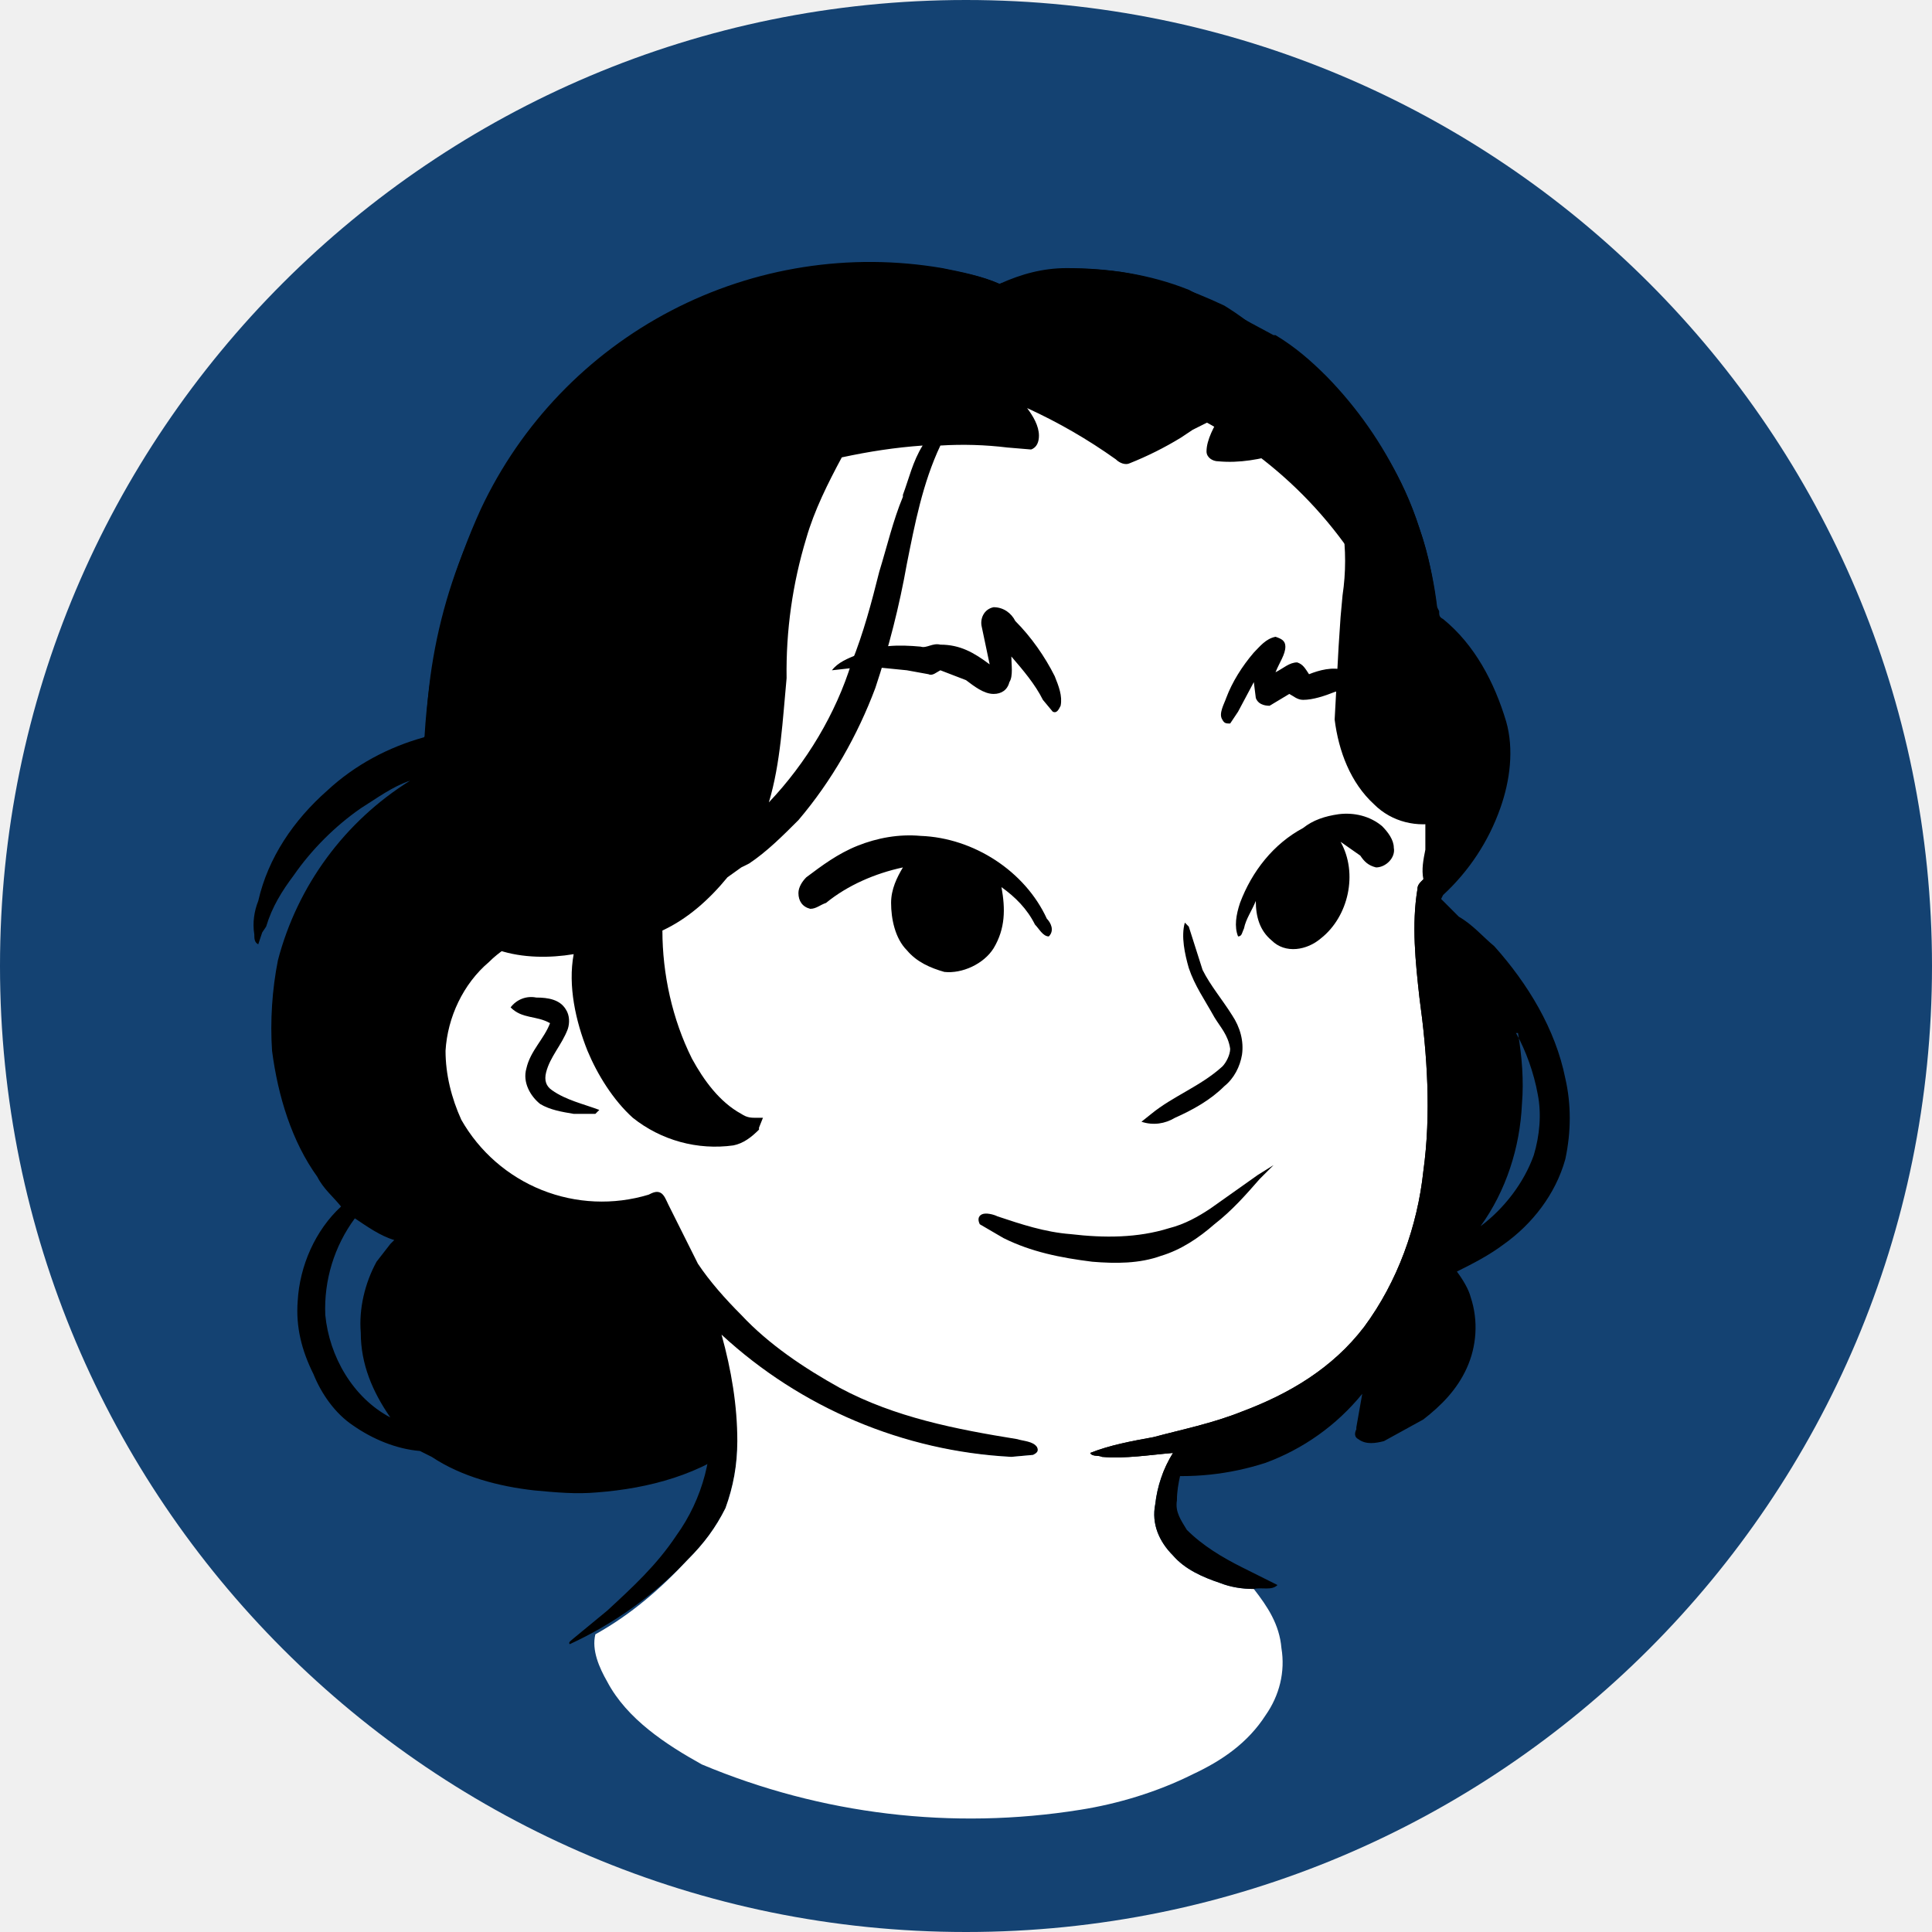
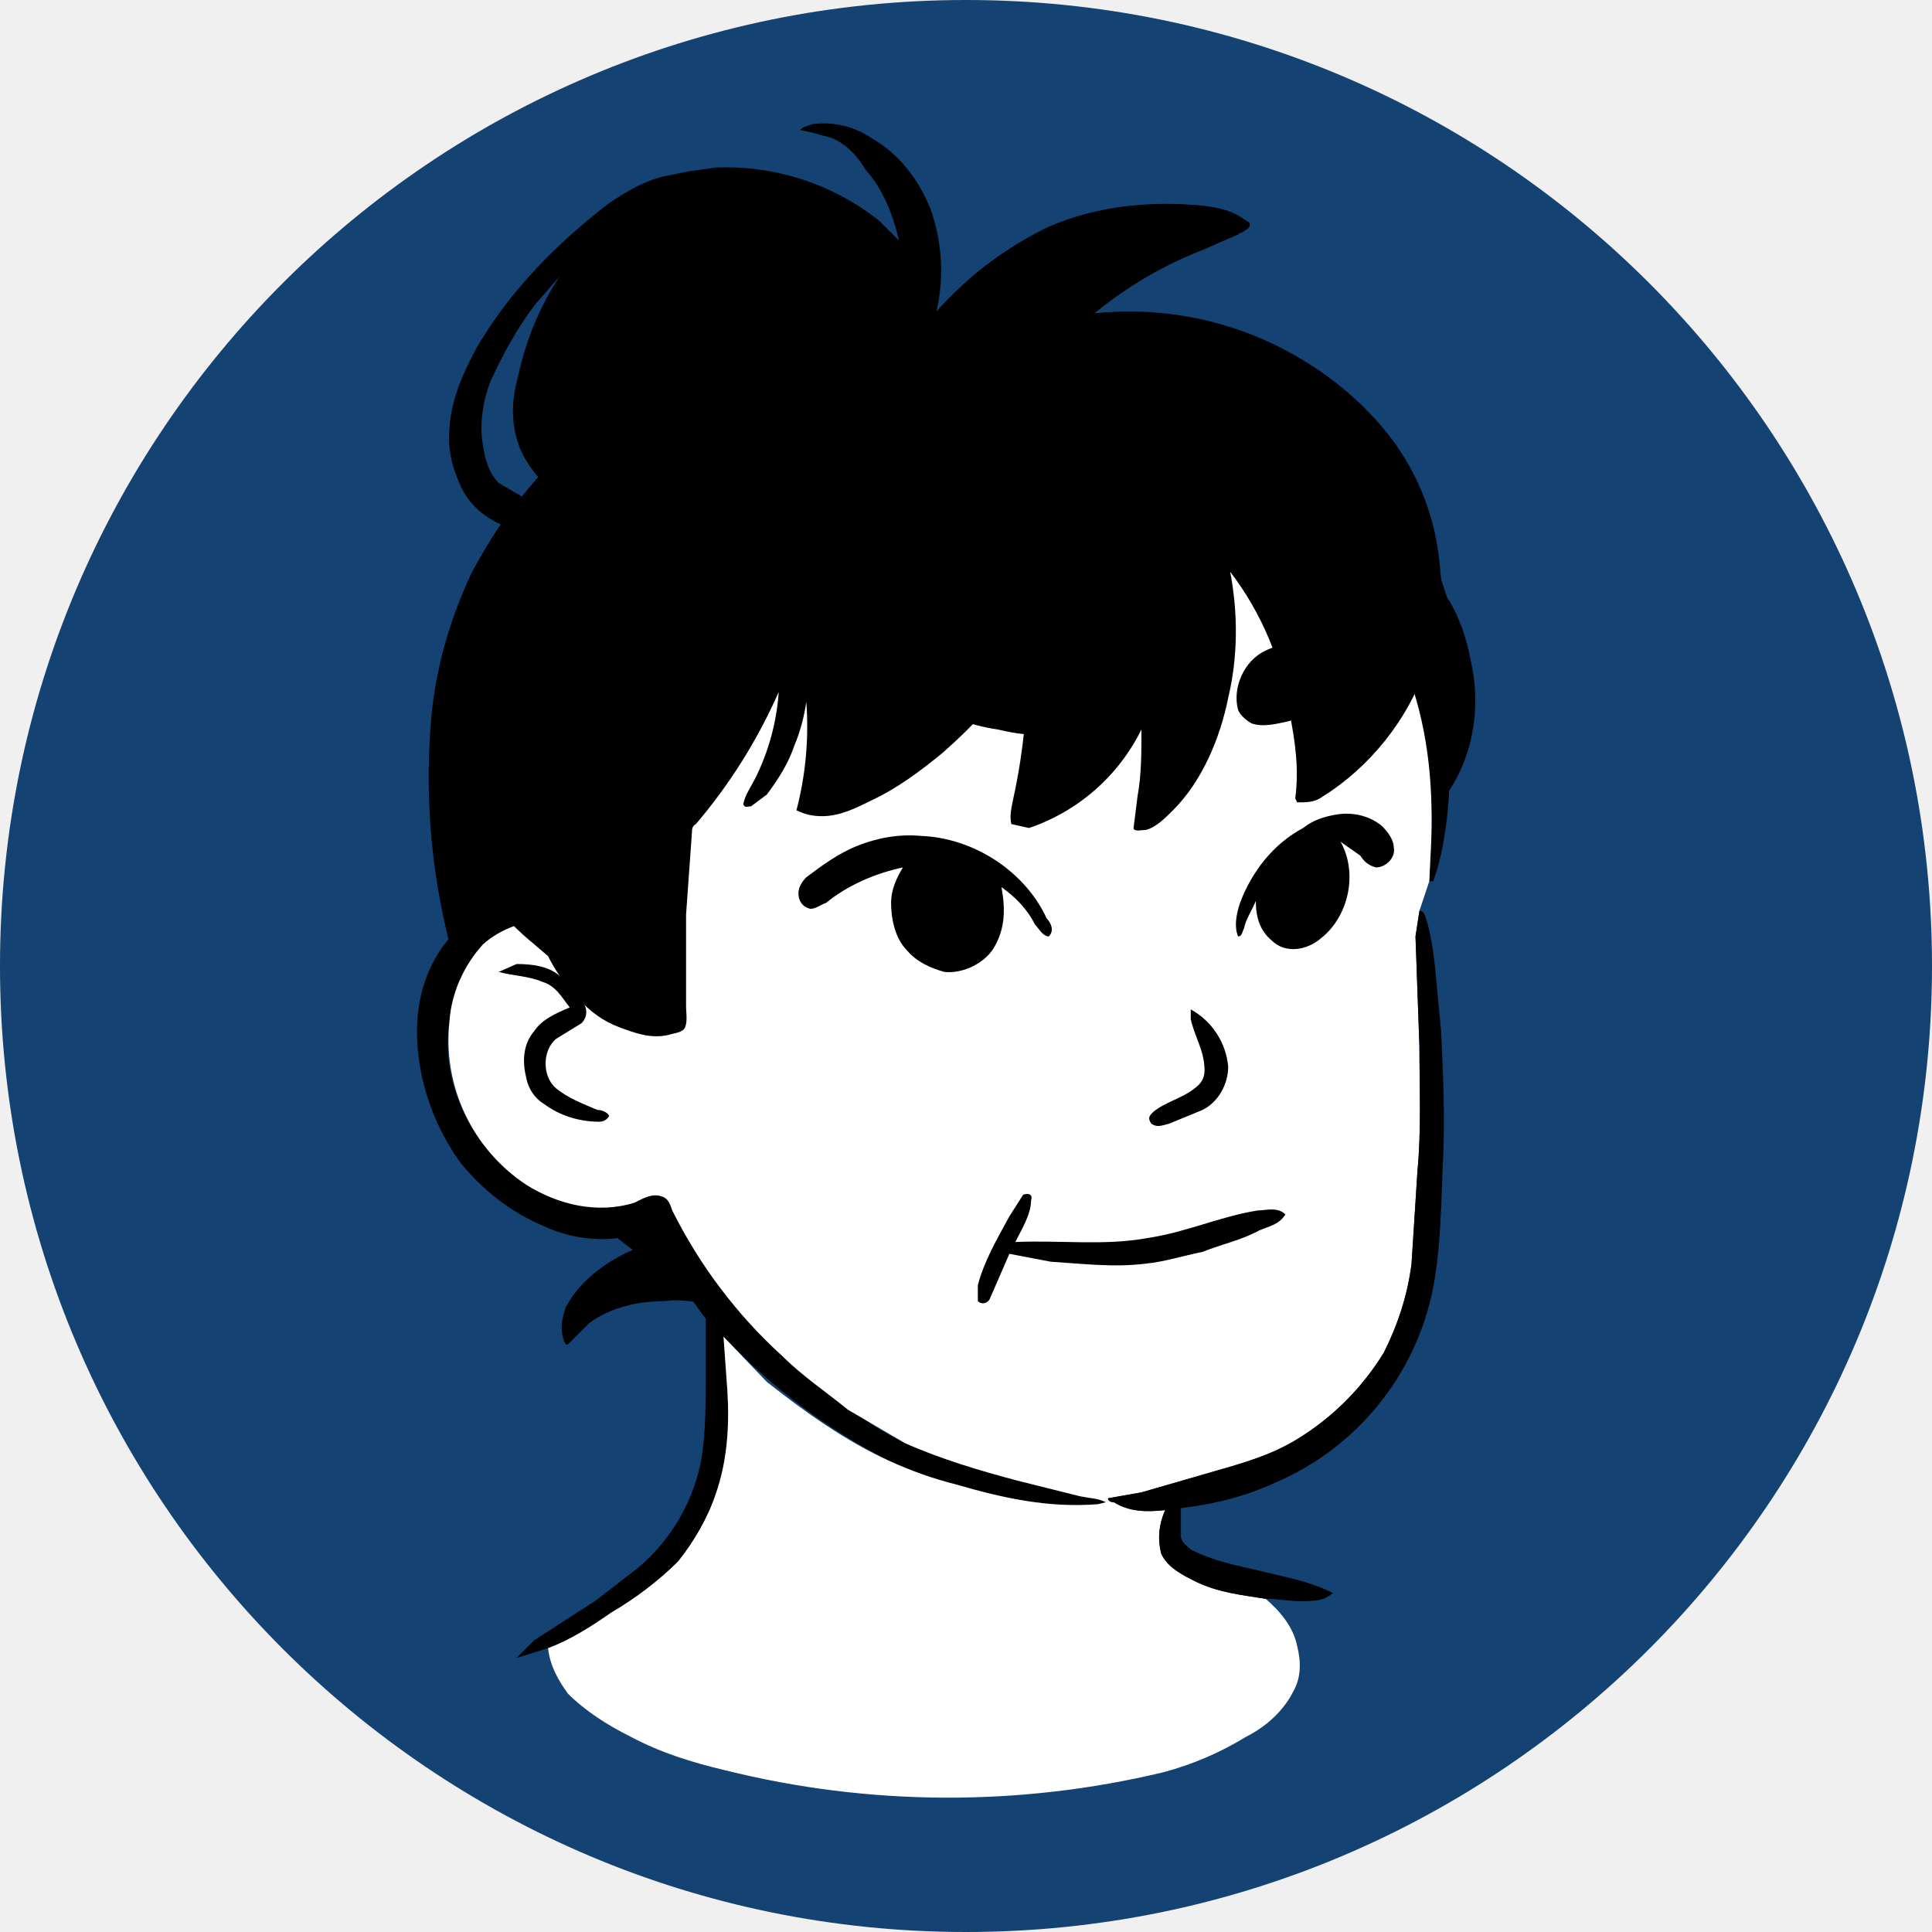
<svg xmlns="http://www.w3.org/2000/svg" width="128" height="128" viewBox="0 0 128 128" fill="none">
-   <mask id="mask0_414_3508" style="mask-type:luminance" maskUnits="userSpaceOnUse" x="0" y="0" width="128" height="128">
-     <path d="M128 64C128 28.654 99.346 0 64 0C28.654 0 0 28.654 0 64C0 99.346 28.654 128 64 128C99.346 128 128 99.346 128 64Z" fill="white" />
-   </mask>
-   <g mask="url(#mask0_414_3508)">
-     <path d="M128 0H0V128H128V0Z" fill="#144272" />
-     <path fill-rule="evenodd" clip-rule="evenodd" d="M62.171 17.763H62.302C63.608 18.024 65.045 18.286 66.22 18.808C67.657 18.155 69.094 17.763 70.661 17.763C73.404 17.763 76.147 18.155 78.759 19.2L81.502 20.637C82.453 21.171 83.411 21.694 84.376 22.204H84.506C85.812 22.988 86.857 23.902 87.902 24.947C91.954 29.098 94.525 34.469 95.216 40.229L95.347 40.49C95.347 40.751 95.347 40.882 95.608 41.012C97.698 42.71 99.004 45.192 99.788 47.804C100.31 49.633 100.049 51.722 99.396 53.551C98.612 55.771 97.306 57.731 95.608 59.298L95.478 59.559L96.653 60.735C97.567 61.257 98.22 62.041 99.004 62.694C101.224 65.175 103.053 68.18 103.706 71.445C104.098 73.143 104.098 74.971 103.706 76.8C103.053 79.151 101.486 81.11 99.657 82.416C98.612 83.2 97.567 83.722 96.522 84.245C96.914 84.767 97.306 85.42 97.437 85.943C97.959 87.51 97.829 89.208 97.175 90.645C96.522 92.082 95.478 93.126 94.302 94.041L91.69 95.478C91.167 95.608 90.514 95.739 89.992 95.347C89.731 95.216 89.731 94.955 89.861 94.694V94.563L90.253 92.343C88.555 94.433 86.335 96 83.853 96.914C81.454 97.694 78.917 97.961 76.408 97.698L74.971 97.567C73.796 97.567 72.882 97.306 71.837 97.045L70.661 96.784C63.906 95.184 56.956 94.568 50.025 94.955L49.502 95.216L49.241 95.478C46.498 97.698 42.971 98.612 39.575 98.874C38.139 99.004 36.833 98.874 35.396 98.743C33.045 98.482 30.563 97.829 28.604 96.522L28.343 96.392L27.82 96.131C26.253 96 24.686 95.347 23.38 94.433C22.204 93.649 21.29 92.343 20.767 91.037C19.984 89.469 19.592 87.902 19.723 86.204C19.853 83.853 20.898 81.502 22.596 79.935C22.073 79.282 21.42 78.759 21.029 77.975C19.331 75.624 18.416 72.62 18.024 69.616C17.894 67.657 18.024 65.567 18.416 63.608C19.71 58.675 22.84 54.422 27.167 51.722C25.992 52.114 24.947 52.898 23.902 53.551C22.204 54.727 20.637 56.294 19.461 57.992C18.678 59.037 18.024 60.082 17.633 61.388L17.371 61.78L17.11 62.563C16.849 62.433 16.849 62.171 16.849 61.91C16.718 61.127 16.849 60.343 17.11 59.69C17.763 56.816 19.461 54.335 21.682 52.376C23.51 50.678 25.731 49.502 28.082 48.849L28.212 48.718C28.359 41.779 30.589 35.044 34.612 29.388C37.665 25.073 41.864 21.698 46.734 19.644C51.603 17.59 56.951 16.939 62.171 17.763ZM100.441 68.441C101.094 69.616 101.616 71.053 101.878 72.49C102.139 73.796 102.008 75.233 101.616 76.539C100.963 78.367 99.657 80.065 98.09 81.241C99.788 78.89 100.702 76.016 100.833 73.143C100.963 71.576 100.833 70.008 100.571 68.441H100.441ZM26.122 82.155C25.208 81.894 24.294 81.241 23.51 80.718C22.146 82.565 21.454 84.824 21.551 87.118C21.812 89.861 23.38 92.604 25.861 93.91C24.686 92.212 23.902 90.384 23.902 88.294C23.771 86.727 24.163 85.029 24.947 83.592L25.861 82.416L26.122 82.155Z" fill="black" />
-     <path d="M64.784 22.988C72.229 22.727 79.804 25.339 85.551 30.302C89.124 33.283 91.875 37.128 93.543 41.471C95.212 45.814 95.743 50.512 95.086 55.118C94.955 55.641 94.955 56.163 94.563 56.686L94.433 56.294V51.984C94.294 45.616 91.996 39.484 87.913 34.595C83.831 29.706 78.208 26.35 71.967 25.078C64.665 23.554 57.057 24.742 50.567 28.42C44.077 32.098 39.148 38.014 36.702 45.061C35.135 49.894 34.873 55.249 35.918 60.212C36.702 59.951 37.486 59.951 38.139 59.951C38.4 60.082 38.792 60.082 38.922 60.343C39.053 60.604 38.922 60.735 38.792 60.865L37.224 61.388C35.396 61.78 33.698 62.433 32.392 63.739C31.536 64.47 30.84 65.369 30.346 66.38C29.852 67.391 29.57 68.492 29.518 69.616C29.518 71.184 29.91 72.751 30.563 74.188C31.608 75.886 33.045 77.323 34.873 78.237C37.224 79.543 40.229 79.935 42.971 79.151C43.233 79.02 43.494 78.89 43.755 79.02C44.016 79.151 44.147 79.543 44.278 79.804L46.237 83.722C48.714 87.137 51.928 89.949 55.641 91.951C59.298 93.91 63.347 94.694 67.396 95.347C67.788 95.478 68.441 95.478 68.702 95.869C68.833 96.131 68.702 96.261 68.441 96.392L67.004 96.522C59.846 96.189 53.039 93.318 47.804 88.424C48.457 90.775 48.849 93.126 48.849 95.478C48.849 97.045 48.588 98.482 48.065 99.918C47.412 101.224 46.629 102.269 45.584 103.314C43.351 105.666 40.691 107.572 37.747 108.931C37.616 108.8 37.878 108.669 38.008 108.539L40.229 106.71C41.926 105.143 43.494 103.706 44.8 101.747C46.572 99.293 47.364 96.265 47.02 93.257L46.498 88.163L46.237 86.857L44.669 84.637C44.016 83.331 43.233 82.025 42.971 80.588C40.713 81.191 38.329 81.129 36.105 80.411C33.881 79.693 31.912 78.348 30.433 76.539C28.862 74.671 27.985 72.318 27.951 69.878C27.951 68.31 28.343 66.874 28.996 65.437C30.171 63.347 32 61.649 34.22 60.735C33.175 56.686 33.175 52.637 33.829 48.588C34.873 43.363 37.224 38.531 40.49 34.482C46.367 27.429 55.51 23.118 64.784 22.988Z" fill="black" />
-     <path d="M71.967 25.078C78.219 26.328 83.856 29.678 87.942 34.572C92.028 39.465 94.318 45.609 94.433 51.984V56.294C94.302 56.947 94.171 57.6 94.302 58.253C94.041 58.514 93.91 58.645 93.91 58.906C93.518 61.257 93.78 63.739 94.041 66.09C94.563 69.878 94.825 73.796 94.302 77.584C93.91 81.241 92.604 84.898 90.384 87.902C88.294 90.645 85.42 92.343 82.286 93.518C80.326 94.302 78.367 94.694 76.408 95.216C74.971 95.478 73.535 95.739 72.229 96.261C72.359 96.522 72.751 96.392 73.012 96.522C74.58 96.653 76.147 96.392 77.714 96.261C77.061 97.306 76.669 98.482 76.539 99.657C76.278 100.963 76.8 102.139 77.714 103.053C78.498 103.967 79.674 104.49 80.849 104.882C81.502 105.143 82.286 105.273 83.069 105.273C83.984 106.449 84.767 107.625 84.898 109.192C85.159 110.759 84.767 112.327 83.853 113.633C82.678 115.461 80.98 116.637 79.02 117.551C76.669 118.727 74.057 119.51 71.576 119.902C63.1 121.261 54.413 120.221 46.498 116.898C44.147 115.592 41.535 113.894 40.229 111.412C39.706 110.498 39.184 109.322 39.445 108.278C41.796 106.971 43.755 105.273 45.584 103.314C46.629 102.269 47.412 101.225 48.065 99.918C48.588 98.482 48.849 97.045 48.849 95.478C48.849 93.126 48.457 90.775 47.804 88.424C53.064 93.28 59.856 96.145 67.004 96.522L68.441 96.392C68.702 96.261 68.833 96.131 68.702 95.869C68.441 95.478 67.788 95.478 67.396 95.347C63.347 94.694 59.298 93.91 55.641 91.951C53.29 90.645 50.939 89.078 49.11 87.118C48.065 86.073 47.02 84.898 46.237 83.722L44.278 79.804C44.147 79.543 44.016 79.151 43.755 79.02C43.494 78.89 43.233 79.02 42.971 79.151C40.647 79.853 38.153 79.744 35.898 78.842C33.644 77.94 31.763 76.299 30.563 74.188C29.91 72.751 29.518 71.184 29.518 69.616C29.649 67.396 30.694 65.175 32.392 63.739C33.698 62.433 35.396 61.78 37.224 61.388L38.792 60.865C38.922 60.735 39.053 60.604 38.922 60.343C38.792 60.082 38.4 60.082 38.139 59.951C37.486 59.951 36.702 59.951 35.918 60.212C34.873 55.249 35.135 49.894 36.702 45.061C39.172 38.03 44.105 32.132 50.588 28.458C57.072 24.784 64.667 23.583 71.967 25.078Z" fill="white" />
-     <path d="M94.302 58.253L94.694 58.645L94.825 60.343L95.216 66.22C95.608 68.833 95.869 71.445 95.869 74.057C95.869 76.147 95.739 78.237 95.216 80.196C94.433 83.853 92.604 87.51 89.992 90.122C86.826 93.199 82.832 95.287 78.498 96.131C78.367 97.306 77.975 98.22 77.975 99.396C77.845 100.18 78.237 100.702 78.629 101.355C79.674 102.4 80.98 103.184 82.286 103.837L84.637 105.012C84.245 105.404 83.592 105.143 83.069 105.273C82.286 105.273 81.502 105.143 80.849 104.882C79.674 104.49 78.498 103.967 77.714 103.053C76.8 102.139 76.278 100.963 76.539 99.657C76.669 98.482 77.061 97.306 77.714 96.261C76.147 96.392 74.58 96.653 73.012 96.522C72.751 96.392 72.359 96.522 72.229 96.261C73.535 95.739 74.971 95.478 76.408 95.216C78.367 94.694 80.326 94.302 82.286 93.518C85.42 92.343 88.294 90.645 90.384 87.902C92.604 84.898 93.91 81.241 94.302 77.584C94.825 73.796 94.563 69.877 94.041 66.09C93.78 63.739 93.518 61.257 93.91 58.906C93.91 58.645 94.041 58.514 94.302 58.253ZM35.526 66.09C36.31 66.09 37.094 66.22 37.486 66.874C37.747 67.265 37.747 67.788 37.616 68.18C37.224 69.225 36.441 70.008 36.18 71.053C36.049 71.576 36.18 71.967 36.571 72.229C37.486 72.882 38.661 73.143 39.706 73.535L39.445 73.796H38.008C37.224 73.665 36.441 73.535 35.788 73.143C35.135 72.62 34.612 71.706 34.873 70.792C35.135 69.616 36.049 68.833 36.441 67.788C35.526 67.265 34.612 67.526 33.829 66.743C34.22 66.22 34.873 65.959 35.526 66.09Z" fill="black" />
-     <path d="M88.686 53.943C89.731 53.812 90.775 54.074 91.559 54.727C91.951 55.118 92.343 55.641 92.343 56.163C92.474 56.816 91.82 57.469 91.167 57.469C90.645 57.339 90.384 57.078 90.123 56.686L88.816 55.771C89.992 57.861 89.339 60.735 87.51 62.171C86.596 62.955 85.159 63.216 84.245 62.302C83.461 61.649 83.2 60.735 83.2 59.69C82.939 60.343 82.547 60.865 82.416 61.518C82.286 61.78 82.286 62.041 82.025 62.041C81.763 61.388 81.894 60.604 82.155 59.82C82.939 57.731 84.376 55.902 86.335 54.857C86.988 54.335 87.771 54.074 88.686 53.943ZM60.996 55.38C64.522 55.51 67.918 57.731 69.355 60.865C69.616 61.127 69.878 61.649 69.486 62.041C69.094 62.041 68.833 61.518 68.571 61.257C68.049 60.212 67.265 59.429 66.351 58.776C66.612 60.212 66.612 61.518 65.829 62.825C65.175 63.869 63.739 64.522 62.563 64.392C61.649 64.131 60.735 63.739 60.082 62.955C59.298 62.171 59.037 60.865 59.037 59.82C59.037 58.906 59.429 58.123 59.82 57.469C57.992 57.861 56.163 58.645 54.727 59.82C54.335 59.951 54.074 60.212 53.682 60.212C53.159 60.082 52.898 59.69 52.898 59.167C52.898 58.776 53.159 58.384 53.42 58.123C54.465 57.339 55.51 56.555 56.816 56.033C58.123 55.51 59.559 55.249 60.996 55.38Z" fill="black" />
-     <path d="M65.829 40.229C66.482 40.229 67.004 40.62 67.265 41.143C68.31 42.188 69.225 43.494 69.878 44.8C70.139 45.453 70.4 46.106 70.269 46.759C70.139 47.02 70.008 47.282 69.747 47.151L69.094 46.367C68.571 45.322 67.788 44.408 67.004 43.494C67.004 44.016 67.135 44.8 66.874 45.192C66.743 45.714 66.351 45.975 65.829 45.975C65.175 45.975 64.522 45.453 64 45.061L62.302 44.408C62.041 44.539 61.78 44.8 61.518 44.669L60.082 44.408L57.469 44.147L55.118 44.408C55.51 43.886 56.163 43.624 56.816 43.363C58.123 42.71 59.559 42.71 60.996 42.841C61.388 42.971 61.78 42.58 62.302 42.71C63.608 42.71 64.522 43.233 65.567 44.016L65.045 41.535C64.914 41.012 65.175 40.359 65.829 40.229ZM84.506 42.188C84.898 42.318 85.159 42.449 85.159 42.841C85.159 43.363 84.767 43.886 84.506 44.539C85.029 44.278 85.42 43.886 85.943 43.886C86.335 44.016 86.465 44.278 86.727 44.669C87.38 44.408 88.294 44.147 89.078 44.408C89.469 44.539 89.6 44.8 89.731 45.061C89.339 45.453 88.947 45.714 88.424 45.845C87.771 46.106 86.988 46.367 86.335 46.367C85.943 46.367 85.682 46.106 85.42 45.975L84.114 46.759C83.722 46.759 83.331 46.629 83.2 46.237L83.069 45.192L82.025 47.151L81.502 47.935C81.241 47.935 81.11 47.935 80.98 47.673C80.718 47.282 81.11 46.629 81.241 46.237C81.633 45.192 82.286 44.147 83.069 43.233C83.461 42.841 83.853 42.318 84.506 42.188Z" fill="black" />
-     <path d="M78.498 61.127L78.759 61.388L79.674 64.261C80.196 65.306 80.98 66.22 81.633 67.265C82.155 68.049 82.416 68.963 82.286 69.877C82.155 70.661 81.763 71.445 81.11 71.967C80.196 72.882 79.02 73.535 77.845 74.057C77.192 74.449 76.408 74.58 75.624 74.318L76.278 73.796C77.714 72.62 79.543 71.967 80.98 70.661C81.241 70.4 81.502 69.877 81.502 69.486C81.371 68.571 80.849 68.049 80.457 67.396C79.804 66.22 79.151 65.306 78.759 64.131C78.498 63.216 78.237 62.041 78.498 61.127Z" fill="black" />
-     <path d="M84.376 77.192L83.461 78.106C82.547 79.151 81.633 80.196 80.457 81.11C79.412 82.025 78.237 82.808 76.931 83.2C75.494 83.722 73.927 83.722 72.359 83.592C70.269 83.331 68.31 82.939 66.482 82.025L64.914 81.11C64.784 80.849 64.784 80.588 65.045 80.457C65.306 80.326 65.829 80.457 66.09 80.588C67.657 81.11 69.225 81.633 70.922 81.763C73.143 82.025 75.363 82.025 77.453 81.371C78.498 81.11 79.412 80.588 80.196 80.065L83.331 77.845L84.376 77.192Z" fill="black" />
-     <path fill-rule="evenodd" clip-rule="evenodd" d="M62.433 17.763C56.297 16.713 49.986 17.703 44.466 20.581C38.946 23.459 34.522 28.066 31.869 33.698C28.401 41.294 27.264 49.749 28.604 57.992L29.127 60.474C29.257 60.865 29.518 61.257 29.78 61.257L30.302 61.388H30.433C31.086 62.171 32 62.694 33.045 62.955C34.612 63.478 36.441 63.478 38.008 63.216C37.616 65.306 38.139 67.657 38.922 69.616C39.575 71.184 40.62 72.882 41.926 74.057C42.855 74.798 43.924 75.342 45.069 75.656C46.214 75.971 47.411 76.049 48.588 75.886C49.241 75.755 49.763 75.363 50.286 74.841V74.71L50.547 74.057H50.155C49.763 74.057 49.502 74.057 49.11 73.796C47.673 73.012 46.629 71.576 45.845 70.139C44.539 67.526 43.886 64.522 43.886 61.649C45.584 60.865 47.02 59.559 48.196 58.123L49.11 57.469L49.633 57.208C50.808 56.425 51.853 55.38 52.898 54.335C55.118 51.722 56.816 48.718 57.992 45.584C58.889 42.896 59.587 40.145 60.082 37.355C60.604 34.743 61.127 32 62.302 29.518C63.783 29.425 65.27 29.469 66.743 29.649L68.31 29.78C68.702 29.649 68.833 29.257 68.833 28.865C68.833 28.212 68.441 27.559 68.049 27.037C70.112 27.979 72.08 29.116 73.927 30.433C74.188 30.694 74.58 30.825 74.841 30.694C76.019 30.225 77.155 29.657 78.237 28.996L79.02 28.474L80.849 27.559C80.457 28.212 79.935 29.127 79.935 29.91C79.935 30.302 80.326 30.563 80.718 30.563C82.155 30.694 83.461 30.433 84.898 30.041L85.42 29.91C85.943 29.78 86.465 30.171 86.857 30.433C88.033 31.608 88.816 33.306 88.947 34.873C89.174 36.389 89.174 37.93 88.947 39.445L88.816 40.882L88.686 42.841L88.424 47.673C88.686 49.763 89.469 51.853 91.037 53.29C92.212 54.465 93.91 54.857 95.478 54.465C96.261 54.204 97.045 53.682 97.567 53.159C98.22 52.637 98.482 51.984 98.482 51.069L97.045 51.592L95.216 52.114V51.069C95.739 50.678 96.261 50.155 96.522 49.633L96.261 48.457L96.131 47.543L95.739 44.539L95.347 41.273L95.216 40.359C94.955 38.531 94.694 36.833 94.041 35.004C92.983 31.632 91.097 28.578 88.555 26.122C87.771 25.6 87.118 25.208 86.204 24.947C84.831 23.06 83.1 21.462 81.11 20.245C78.89 19.2 76.669 18.416 74.318 18.024C72.359 17.763 70.139 17.633 68.31 18.155L66.22 18.808C65.045 18.286 63.739 18.024 62.433 17.763ZM59.82 32.784C60.212 31.739 60.474 30.563 61.127 29.518C59.298 29.649 57.6 29.91 55.771 30.302C54.857 32 53.943 33.829 53.42 35.657C52.507 38.662 52.066 41.791 52.114 44.931C51.853 47.673 51.722 50.547 50.939 53.159C53.42 50.547 55.38 47.282 56.425 43.886C57.208 41.926 57.731 39.967 58.253 37.878C58.776 36.18 59.167 34.482 59.82 32.914V32.784Z" fill="black" />
+   <g clip-path="url(#clip0_414_3439)">
+     <mask id="mask0_414_3439" style="mask-type:luminance" maskUnits="userSpaceOnUse" x="0" y="0" width="128" height="128">
+       <path d="M128 64C128 28.654 99.346 0 64 0C28.654 0 0 28.654 0 64C0 99.346 28.654 128 64 128C99.346 128 128 99.346 128 64Z" fill="white" />
+     </mask>
+     <g mask="url(#mask0_414_3439)">
+       <path d="M128 0H0V128H128V0Z" fill="#144272" />
+       <path fill-rule="evenodd" clip-rule="evenodd" d="M57.731 9.143C56.582 8.365 55.186 8.039 53.812 8.229C53.551 8.359 53.159 8.359 53.029 8.62L53.682 8.751L55.118 9.143C56.033 9.535 56.816 10.318 57.339 11.233C58.514 12.539 59.167 14.237 59.559 15.935L58.253 14.629C55.181 12.189 51.332 10.937 47.412 11.102L45.584 11.363L44.278 11.624C42.841 11.886 41.535 12.669 40.359 13.453C36.963 16.065 33.828 19.2 31.608 22.988C30.694 24.686 29.91 26.384 29.78 28.343C29.649 29.649 29.91 30.825 30.433 32C30.955 33.306 32 34.22 33.175 34.743C30.316 38.96 28.688 43.889 28.473 48.98C27.883 59.414 30.98 69.725 37.224 78.106C38.531 79.804 40.098 81.502 41.926 82.808C40.098 83.592 38.4 84.898 37.486 86.596C37.224 87.38 37.094 88.033 37.355 88.816L37.486 89.078H37.616L38.008 88.686L39.053 87.641C40.49 86.596 42.318 86.204 44.016 86.204C44.931 86.073 45.714 86.204 46.629 86.335H46.89L48.065 86.596L48.98 86.857L49.894 86.988H50.547C51.2 87.118 51.984 87.118 52.767 86.857L52.898 85.943C51.984 82.547 50.025 79.804 47.673 77.192L46.237 75.755C44.931 74.449 43.624 73.143 42.449 71.576C41.665 70.661 41.012 69.486 40.359 68.31L39.967 67.526C40.882 68.049 41.796 68.441 42.71 68.571C43.494 68.702 44.539 68.702 45.192 68.18C45.453 67.918 45.453 67.396 45.453 67.004V66.874C45.476 64.827 45.476 62.781 45.453 60.735C45.616 58.683 45.834 56.636 46.106 54.596C48.243 51.931 50.083 49.04 51.592 45.975C51.461 47.935 50.808 50.025 49.894 51.853L49.633 52.114L49.241 53.42C49.633 53.682 50.025 53.29 50.286 53.029C51.461 51.853 52.376 50.286 52.898 48.718L53.159 47.804L53.42 46.89V49.633L52.898 52.767L52.767 53.029V53.682C53.42 53.943 53.943 54.204 54.596 54.074C56.033 53.943 57.339 53.29 58.514 52.637C62.392 50.244 65.656 46.979 68.049 43.102C68.042 46.388 67.736 49.667 67.135 52.898L66.873 54.335C66.873 54.596 67.135 54.727 67.265 54.727H67.526C67.918 54.988 68.31 54.857 68.702 54.596H68.833C69.616 54.335 70.4 53.812 71.053 53.29C73.012 52.114 74.58 50.416 75.624 48.457C75.624 50.547 75.494 52.506 75.102 54.596C75.102 54.857 75.102 55.118 75.363 55.118C76.016 55.118 76.539 54.857 77.061 54.465C79.02 52.637 80.326 50.155 81.11 47.673C82.025 44.408 82.025 41.143 81.502 37.877C82.547 39.053 83.331 40.62 83.984 42.057C85.308 45.422 85.93 49.022 85.812 52.637C85.812 52.767 85.812 53.159 86.073 53.159C87.118 53.159 87.771 52.767 88.555 52.245L88.686 51.984L91.298 49.763L91.428 50.547L92.082 53.29C92.343 53.812 92.473 54.335 92.996 54.727C93.257 54.857 93.649 54.727 93.91 54.596C95.216 53.682 96.261 52.245 96.914 50.678C97.829 48.457 97.959 45.975 97.437 43.755C97.175 42.318 96.653 40.751 95.869 39.575L95.739 39.184L95.478 38.4C95.347 36.702 95.086 34.873 94.433 33.306C93.126 29.649 90.514 26.645 87.38 24.555C82.985 21.651 77.738 20.317 72.49 20.767C74.72 18.935 77.235 17.479 79.935 16.457L82.155 15.412H82.286C82.416 15.282 82.808 15.151 82.808 14.89C81.894 13.845 80.326 13.714 79.151 13.584C75.886 13.322 72.49 13.714 69.486 15.02C66.743 16.326 64.131 18.286 62.041 20.637C62.563 18.416 62.433 16.065 61.649 13.845C60.865 11.886 59.559 10.188 57.731 9.143ZM34.351 24.816C34.873 22.465 35.788 20.245 37.094 18.286L35.396 20.245C34.22 21.812 33.306 23.51 32.522 25.208C32 26.514 31.739 28.082 32 29.518C32.131 30.433 32.392 31.347 33.045 32L34.612 32.914L35.657 31.608C35.004 30.825 34.482 30.041 34.22 28.996C33.828 27.559 33.959 26.253 34.351 24.816Z" fill="black" />
+       <path d="M70.269 24.033C75.624 24.816 80.718 26.906 85.029 30.171C88.686 32.914 91.559 36.571 93.518 40.751C95.216 44.408 96.131 48.588 96 52.637C95.869 54.596 95.608 56.555 94.955 58.384H94.694L94.825 55.641C94.955 51.722 94.563 47.935 93.126 44.278C91.82 40.359 89.469 36.833 86.596 33.959C81.11 28.735 73.796 25.861 66.22 25.731C61.293 25.649 56.414 26.716 51.971 28.847C47.528 30.978 43.641 34.115 40.62 38.008C36.752 43.235 34.898 49.68 35.396 56.163L35.657 59.429C36.702 59.429 38.139 59.429 38.922 60.343L38.531 60.735L36.31 60.865C34.743 60.996 33.175 61.518 32 62.563C30.701 63.958 29.917 65.756 29.78 67.657C29.127 71.837 31.347 76.147 34.873 78.498C36.963 79.804 39.575 80.457 42.057 79.674C42.58 79.412 43.233 79.02 43.886 79.282C44.278 79.412 44.408 79.804 44.539 80.196C47.196 85.538 51.26 90.054 56.294 93.257C57.339 94.171 58.645 94.955 59.951 95.608C62.302 96.653 64.914 97.437 67.396 98.09L71.576 99.135C72.229 99.265 72.751 99.265 73.273 99.526L72.751 99.657C69.486 99.918 66.482 99.265 63.347 98.351C61.78 97.959 60.343 97.437 58.906 96.784C54.802 94.693 51.09 91.91 47.935 88.555L48.196 92.212C48.327 94.433 48.196 96.784 47.412 99.004C46.89 100.571 45.975 102.139 44.931 103.445C43.624 104.751 42.057 105.927 40.49 106.841C39.184 107.755 37.747 108.669 36.31 109.192L34.22 109.845L35.396 108.669L39.445 106.057L42.318 103.837C44.522 101.961 46 99.373 46.498 96.522C46.759 94.694 46.759 92.865 46.759 90.906V87.38C45.453 85.551 43.886 83.592 43.233 81.371C41.012 82.416 38.269 82.286 36.049 81.241C33.829 80.326 31.869 78.759 30.433 76.931C28.865 74.71 27.951 72.229 27.69 69.616C27.429 67.004 27.951 64.392 29.649 62.302C30.825 60.996 32.522 59.951 34.22 59.559C33.698 57.731 33.437 55.771 33.437 53.812C33.544 49.494 34.566 45.247 36.435 41.352C38.303 37.457 40.976 34.003 44.278 31.216C47.844 28.23 52.01 26.043 56.494 24.804C60.978 23.564 65.675 23.302 70.269 24.033Z" fill="black" />
+       <path d="M86.596 33.959C89.469 36.833 91.82 40.359 93.126 44.278C94.563 47.935 94.955 51.722 94.825 55.641L94.694 58.384L94.041 60.343L93.78 62.041L94.041 69.355C94.041 72.098 94.171 74.841 93.91 77.584L93.518 83.722C93.257 85.812 92.604 87.771 91.69 89.6C90.253 91.951 88.294 93.91 85.943 95.347C84.245 96.392 82.416 96.914 80.588 97.437L75.624 98.874L73.404 99.265C73.404 99.396 73.535 99.526 73.796 99.526C74.841 100.18 76.016 100.18 77.192 100.049C76.8 100.963 76.669 101.878 76.931 102.922C77.322 103.837 78.367 104.359 79.151 104.751C80.718 105.535 82.286 105.665 83.853 105.927C84.767 106.71 85.682 107.755 85.943 109.061C86.204 110.106 86.204 111.151 85.682 112.065C85.029 113.371 83.853 114.416 82.547 115.069C80.849 116.114 79.02 116.898 77.061 117.42C67.525 119.703 57.58 119.658 48.065 117.29C45.845 116.767 43.755 116.114 41.796 115.069C40.229 114.286 38.792 113.371 37.616 112.196C36.963 111.282 36.441 110.367 36.31 109.192C37.747 108.669 39.184 107.755 40.49 106.841C42.057 105.927 43.624 104.751 44.931 103.445C45.975 102.139 46.89 100.571 47.412 99.004C48.196 96.784 48.327 94.433 48.196 92.212L47.935 88.555L50.808 91.559C53.29 93.518 56.033 95.478 58.906 96.784C60.343 97.437 61.78 97.959 63.347 98.351C66.482 99.265 69.486 99.918 72.751 99.657L73.273 99.526C72.751 99.265 72.229 99.265 71.576 99.135L67.396 98.09C64.914 97.437 62.302 96.653 59.951 95.608L56.163 93.388C54.727 92.212 53.159 91.167 51.853 89.861C48.835 87.122 46.355 83.844 44.539 80.196C44.408 79.804 44.278 79.412 43.886 79.282C43.233 79.02 42.58 79.412 42.057 79.674C39.575 80.457 36.963 79.804 34.873 78.498C33.11 77.334 31.701 75.706 30.803 73.793C29.904 71.881 29.55 69.758 29.78 67.657C29.91 65.829 30.694 64 32 62.563C33.175 61.518 34.743 60.996 36.31 60.865L38.531 60.735L38.922 60.343C38.139 59.429 36.702 59.429 35.657 59.429L35.396 56.163C34.898 49.68 36.752 43.235 40.62 38.008C43.641 34.115 47.528 30.978 51.971 28.847C56.414 26.716 61.293 25.649 66.22 25.731C73.796 25.861 81.11 28.735 86.596 33.959Z" fill="white" />
+       <path d="M94.041 60.343C94.433 60.343 94.433 60.865 94.563 61.127C94.955 62.563 95.086 64.131 95.216 65.567L95.478 68.31C95.608 71.184 95.739 73.927 95.608 76.8C95.478 79.543 95.478 82.547 94.955 85.29C94.4 88.134 93.158 90.799 91.337 93.053C89.515 95.307 87.17 97.081 84.506 98.22C82.547 99.135 80.457 99.657 78.237 99.918V101.878C78.367 102.269 78.629 102.4 78.89 102.661C80.457 103.445 81.894 103.706 83.592 104.098C85.159 104.49 86.727 104.751 88.294 105.535C87.902 105.927 87.38 106.057 86.857 106.057C85.943 106.188 84.898 105.927 83.853 105.927C82.286 105.665 80.718 105.535 79.151 104.751C78.367 104.359 77.322 103.837 76.931 102.922C76.669 101.878 76.8 100.963 77.192 100.049C76.016 100.18 74.841 100.18 73.796 99.526C73.535 99.526 73.404 99.396 73.404 99.265L75.624 98.874L80.588 97.437C82.416 96.914 84.245 96.392 85.943 95.347C88.294 93.91 90.253 91.951 91.69 89.6C92.604 87.771 93.257 85.812 93.518 83.722L93.91 77.584C94.171 74.841 94.041 72.098 94.041 69.355L93.78 62.041L94.041 60.343ZM34.22 63.869C35.265 63.869 36.441 64 37.224 64.784C37.877 65.306 38.531 65.959 38.792 66.743C38.922 67.135 38.792 67.526 38.531 67.788L36.833 68.833C35.918 69.616 35.918 71.314 36.833 72.098C37.616 72.751 38.661 73.143 39.575 73.535C39.837 73.535 40.229 73.665 40.359 73.927C40.229 74.188 39.967 74.318 39.706 74.318C38.4 74.318 37.094 73.927 36.049 73.143C35.396 72.751 35.004 72.098 34.873 71.445C34.612 70.4 34.612 69.225 35.396 68.31C35.918 67.526 36.833 67.135 37.747 66.743C37.224 66.09 36.833 65.306 35.918 65.045C35.004 64.653 33.959 64.653 33.045 64.392L34.22 63.869Z" fill="black" />
+       <path d="M88.686 53.943C89.731 53.812 90.775 54.074 91.559 54.727C91.951 55.118 92.343 55.641 92.343 56.163C92.474 56.816 91.82 57.469 91.167 57.469C90.645 57.339 90.384 57.078 90.122 56.686L88.816 55.771C89.992 57.861 89.339 60.735 87.51 62.171C86.596 62.955 85.159 63.216 84.245 62.302C83.461 61.649 83.2 60.735 83.2 59.69C82.939 60.343 82.547 60.865 82.416 61.518C82.286 61.78 82.286 62.041 82.025 62.041C81.763 61.388 81.894 60.604 82.155 59.82C82.939 57.731 84.376 55.902 86.335 54.857C86.988 54.335 87.771 54.074 88.686 53.943ZM60.996 55.38C64.522 55.51 67.918 57.731 69.355 60.865C69.616 61.127 69.877 61.649 69.486 62.041C69.094 62.041 68.833 61.518 68.571 61.257C68.049 60.212 67.265 59.429 66.351 58.776C66.612 60.212 66.612 61.518 65.829 62.825C65.175 63.869 63.739 64.522 62.563 64.392C61.649 64.131 60.735 63.739 60.082 62.955C59.298 62.171 59.037 60.865 59.037 59.82C59.037 58.906 59.429 58.122 59.82 57.469C57.992 57.861 56.163 58.645 54.727 59.82C54.335 59.951 54.074 60.212 53.682 60.212C53.159 60.082 52.898 59.69 52.898 59.167C52.898 58.776 53.159 58.384 53.42 58.122C54.465 57.339 55.51 56.555 56.816 56.033C58.122 55.51 59.559 55.249 60.996 55.38Z" fill="black" />
+       <path d="M65.567 42.58C66.482 42.58 67.265 42.58 68.049 42.841C69.094 43.102 70.008 43.494 70.4 44.539C70.922 45.453 70.922 46.367 70.661 47.412C70.531 47.935 70.139 48.327 69.486 48.457C68.441 48.849 67.265 48.588 66.09 48.327C65.175 48.196 64.131 47.935 63.216 47.543C62.433 47.151 61.649 46.498 61.518 45.714C61.257 44.931 61.78 44.016 62.433 43.624C63.347 42.841 64.522 42.71 65.567 42.58ZM87.249 42.841C87.902 42.971 88.424 43.363 88.686 44.016C88.947 44.408 88.816 45.061 88.686 45.453C88.555 45.975 88.033 46.498 87.641 46.759C86.988 47.412 86.204 47.543 85.29 47.804C84.637 47.935 83.722 48.196 82.939 47.935C82.677 47.804 82.155 47.412 82.025 47.02C81.633 45.584 82.416 43.755 83.853 43.102C84.898 42.58 86.073 42.58 87.249 42.841Z" fill="black" />
+       <path d="M78.89 66.874C79.581 67.254 80.169 67.798 80.602 68.459C81.034 69.119 81.299 69.875 81.371 70.661C81.371 71.837 80.718 73.012 79.674 73.535L77.453 74.449C76.931 74.58 76.669 74.71 76.278 74.449C76.016 74.057 76.147 73.927 76.408 73.665C77.192 73.012 78.367 72.751 79.151 72.098C79.543 71.837 79.804 71.445 79.804 70.922C79.804 69.616 79.151 68.702 78.89 67.526V66.874Z" fill="black" />
+       <path d="M68.31 79.543C68.31 80.457 67.657 81.502 67.265 82.286C70.269 82.155 73.143 82.547 76.016 82.025C78.629 81.633 80.849 80.588 83.331 80.196C83.853 80.196 84.637 79.935 85.159 80.457C84.767 81.11 84.114 81.241 83.461 81.502C82.286 82.155 80.98 82.416 79.674 82.939C78.367 83.2 77.192 83.592 75.886 83.722C73.796 83.984 71.706 83.722 69.616 83.592L66.874 83.069L65.567 86.073C65.437 86.335 65.045 86.465 64.784 86.204V85.159C65.175 83.592 66.09 82.025 66.874 80.588L67.788 79.151C68.18 79.02 68.441 79.151 68.31 79.543Z" fill="black" />
+       <path d="M78.759 13.584C79.674 13.584 80.718 13.714 81.633 14.106L82.808 14.759C82.677 15.282 82.286 15.282 82.025 15.543L77.714 17.371C75.886 18.286 74.057 19.461 72.49 20.767C75.813 20.41 79.174 20.813 82.319 21.944C85.464 23.075 88.311 24.906 90.645 27.298C92.84 29.466 94.364 32.22 95.036 35.231C95.708 38.242 95.498 41.382 94.433 44.278C93.257 47.673 90.775 50.808 87.641 52.767C87.118 53.159 86.596 53.159 85.943 53.159L85.812 52.898C86.073 50.939 85.812 49.11 85.42 47.151C84.898 43.755 83.592 40.62 81.502 37.878C82.025 40.62 82.025 43.494 81.371 46.237C80.849 48.849 79.674 51.722 77.714 53.682C77.192 54.204 76.539 54.857 75.886 54.988C75.624 54.988 75.102 55.118 75.102 54.857L75.363 52.767C75.624 51.331 75.624 49.894 75.624 48.327C74.874 49.851 73.829 51.212 72.552 52.333C71.275 53.453 69.789 54.311 68.18 54.857L67.004 54.596C66.874 54.074 67.004 53.551 67.135 52.898C67.838 49.682 68.145 46.392 68.049 43.102C66.743 45.714 64.653 47.935 62.433 49.894C60.996 51.069 59.429 52.245 57.731 53.029C56.686 53.551 55.641 54.074 54.465 54.074C53.812 54.074 53.29 53.943 52.767 53.682C53.38 51.34 53.6 48.912 53.42 46.498C53.29 47.412 53.029 48.457 52.637 49.371C52.245 50.547 51.592 51.592 50.808 52.637L49.763 53.42C49.502 53.42 49.371 53.551 49.241 53.29C49.371 52.637 49.763 52.114 50.025 51.592C50.939 49.763 51.461 47.804 51.592 45.845C50.198 49.013 48.35 51.961 46.106 54.596C45.845 54.727 45.845 54.988 45.845 55.118L45.453 60.604V66.612C45.453 67.135 45.584 67.788 45.322 68.18C45.061 68.441 44.669 68.441 44.278 68.571C43.102 68.833 42.057 68.441 41.012 68.049C39.967 67.657 39.053 67.004 38.269 66.09C37.486 65.306 36.833 64.392 36.31 63.347L35.396 62.563C33.247 60.82 31.529 58.606 30.374 56.092C29.219 53.577 28.658 50.831 28.735 48.065C28.735 44.539 29.78 41.143 31.216 38.008C33.592 33.543 36.957 29.68 41.054 26.714C45.152 23.748 49.873 21.759 54.857 20.898C57.078 20.637 59.559 20.506 61.78 21.029L63.869 18.808C65.858 16.959 68.207 15.541 70.769 14.642C73.331 13.743 76.051 13.383 78.759 13.584Z" fill="black" />
+     </g>
  </g>
+   <defs>
+     <clipPath id="clip0_414_3439">
+       <rect width="128" height="128" fill="white" />
+     </clipPath>
+   </defs>
</svg>
